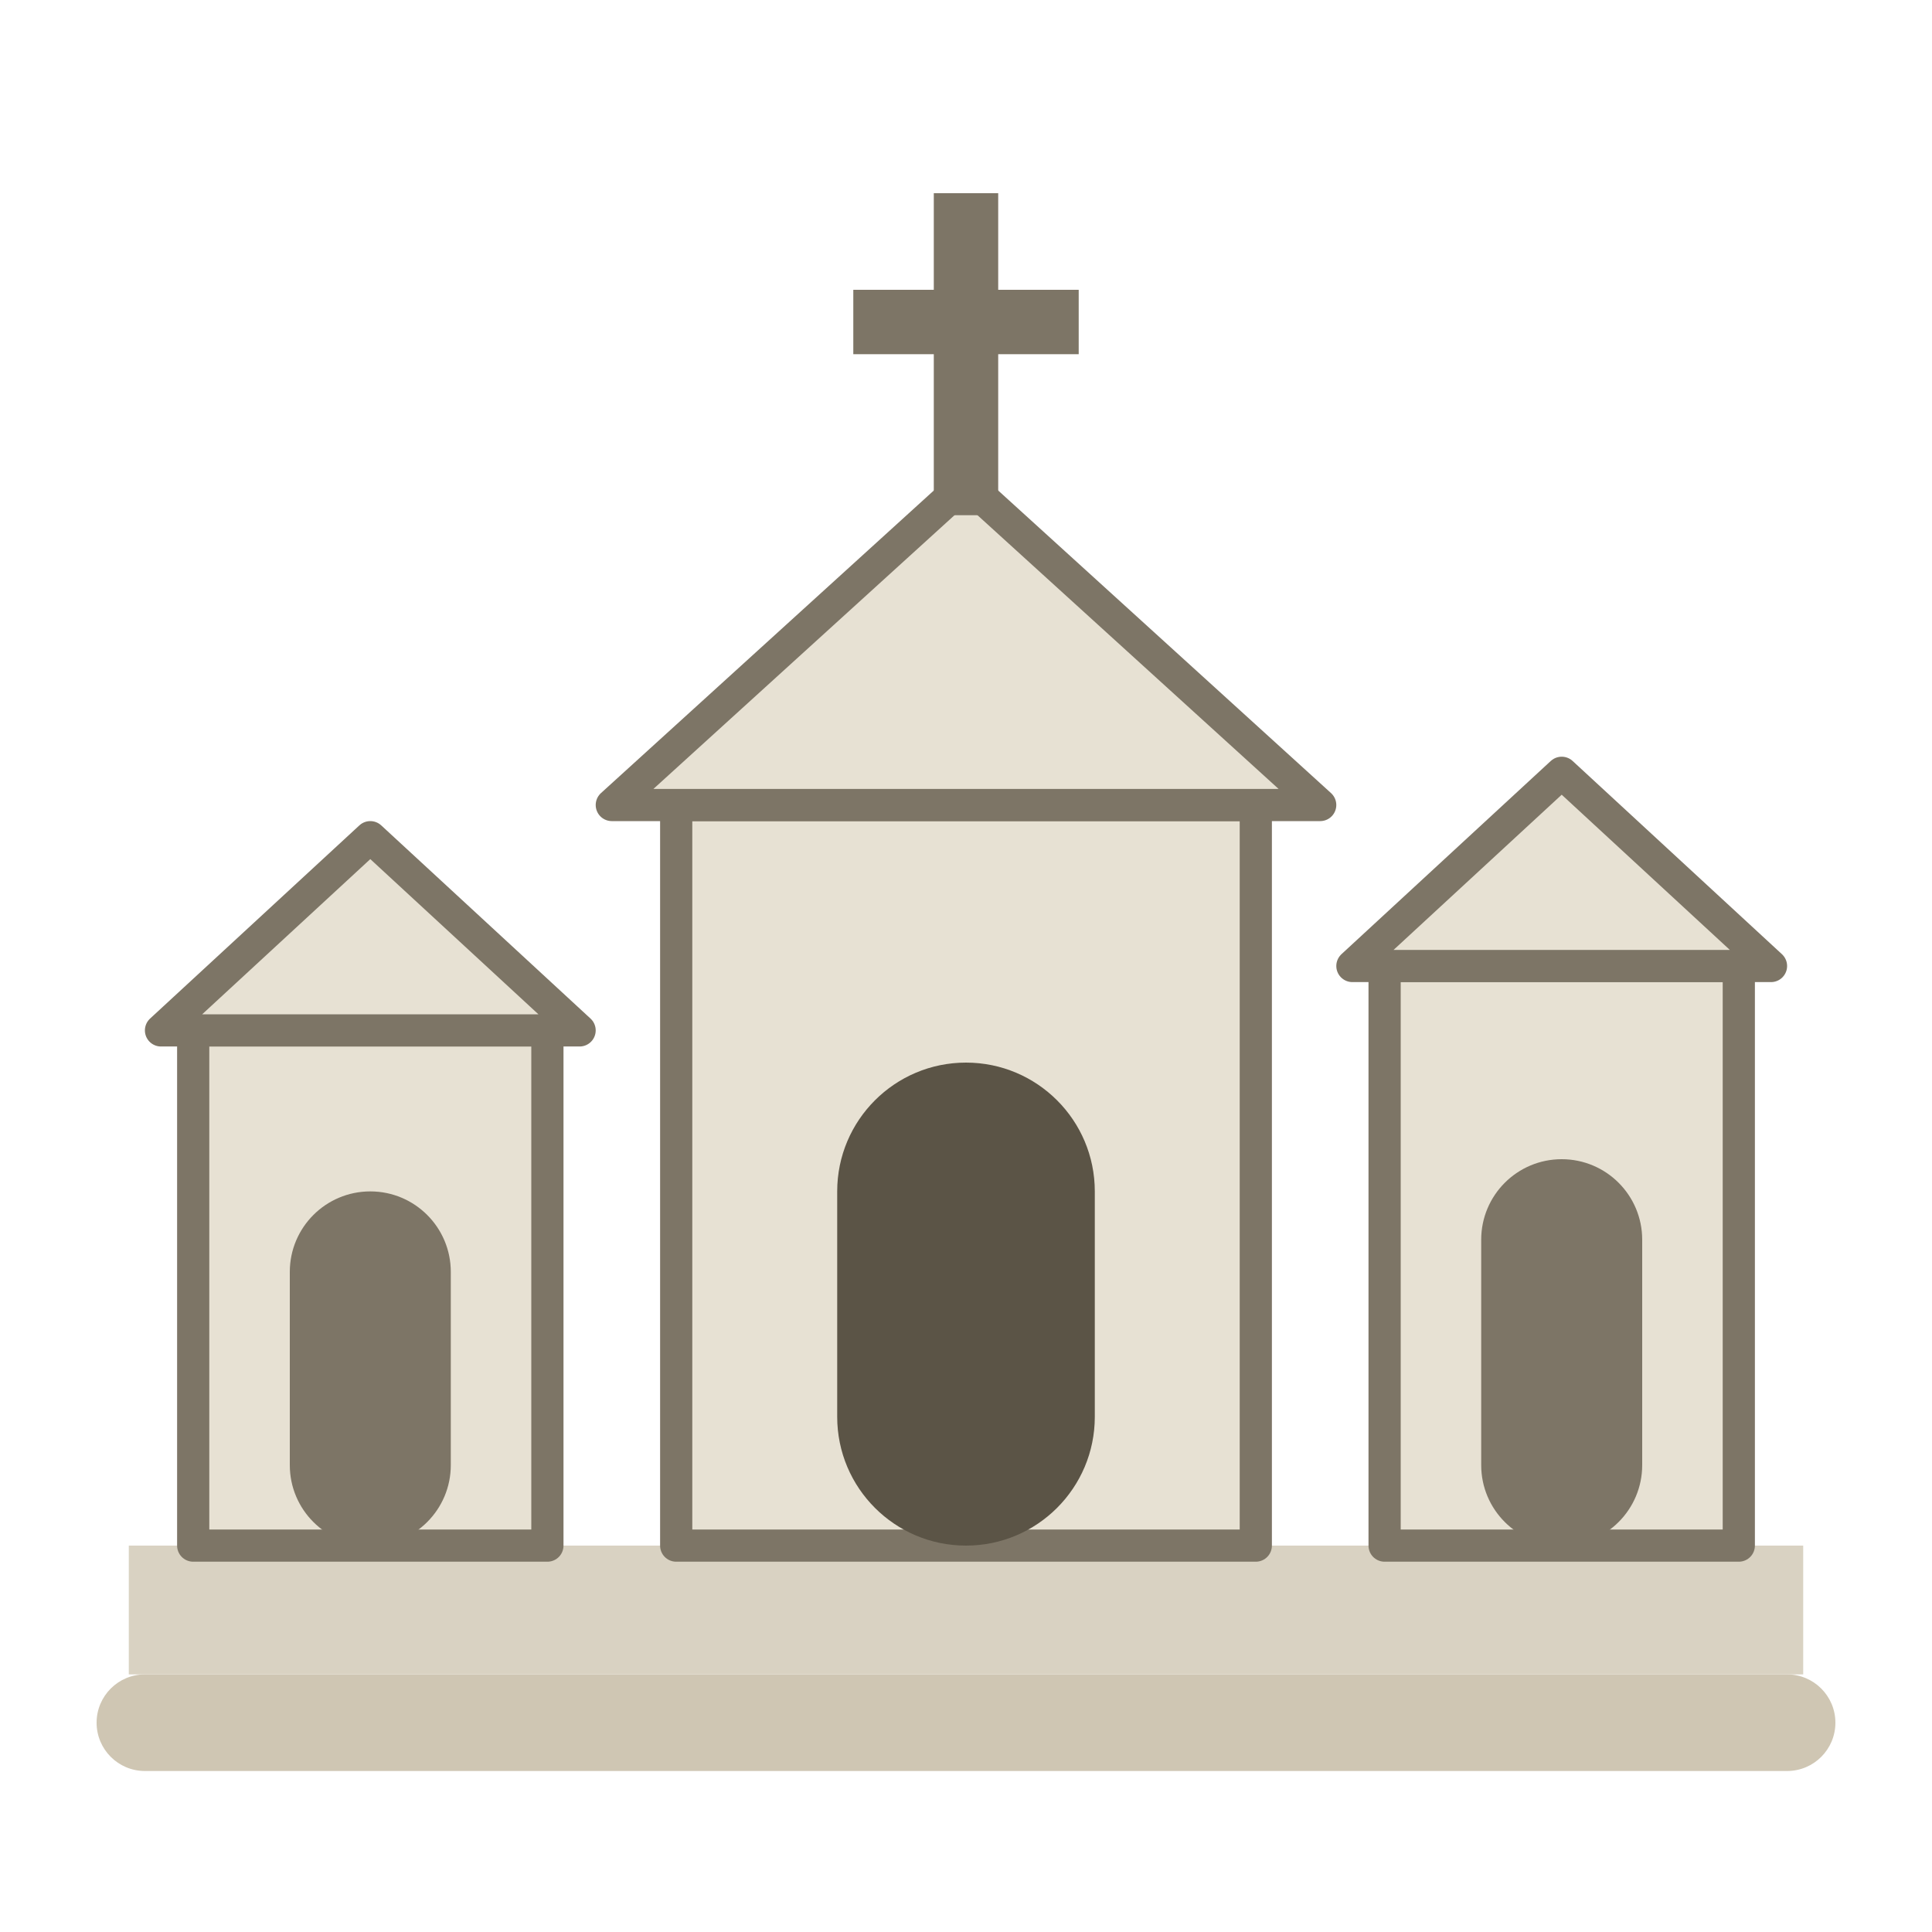
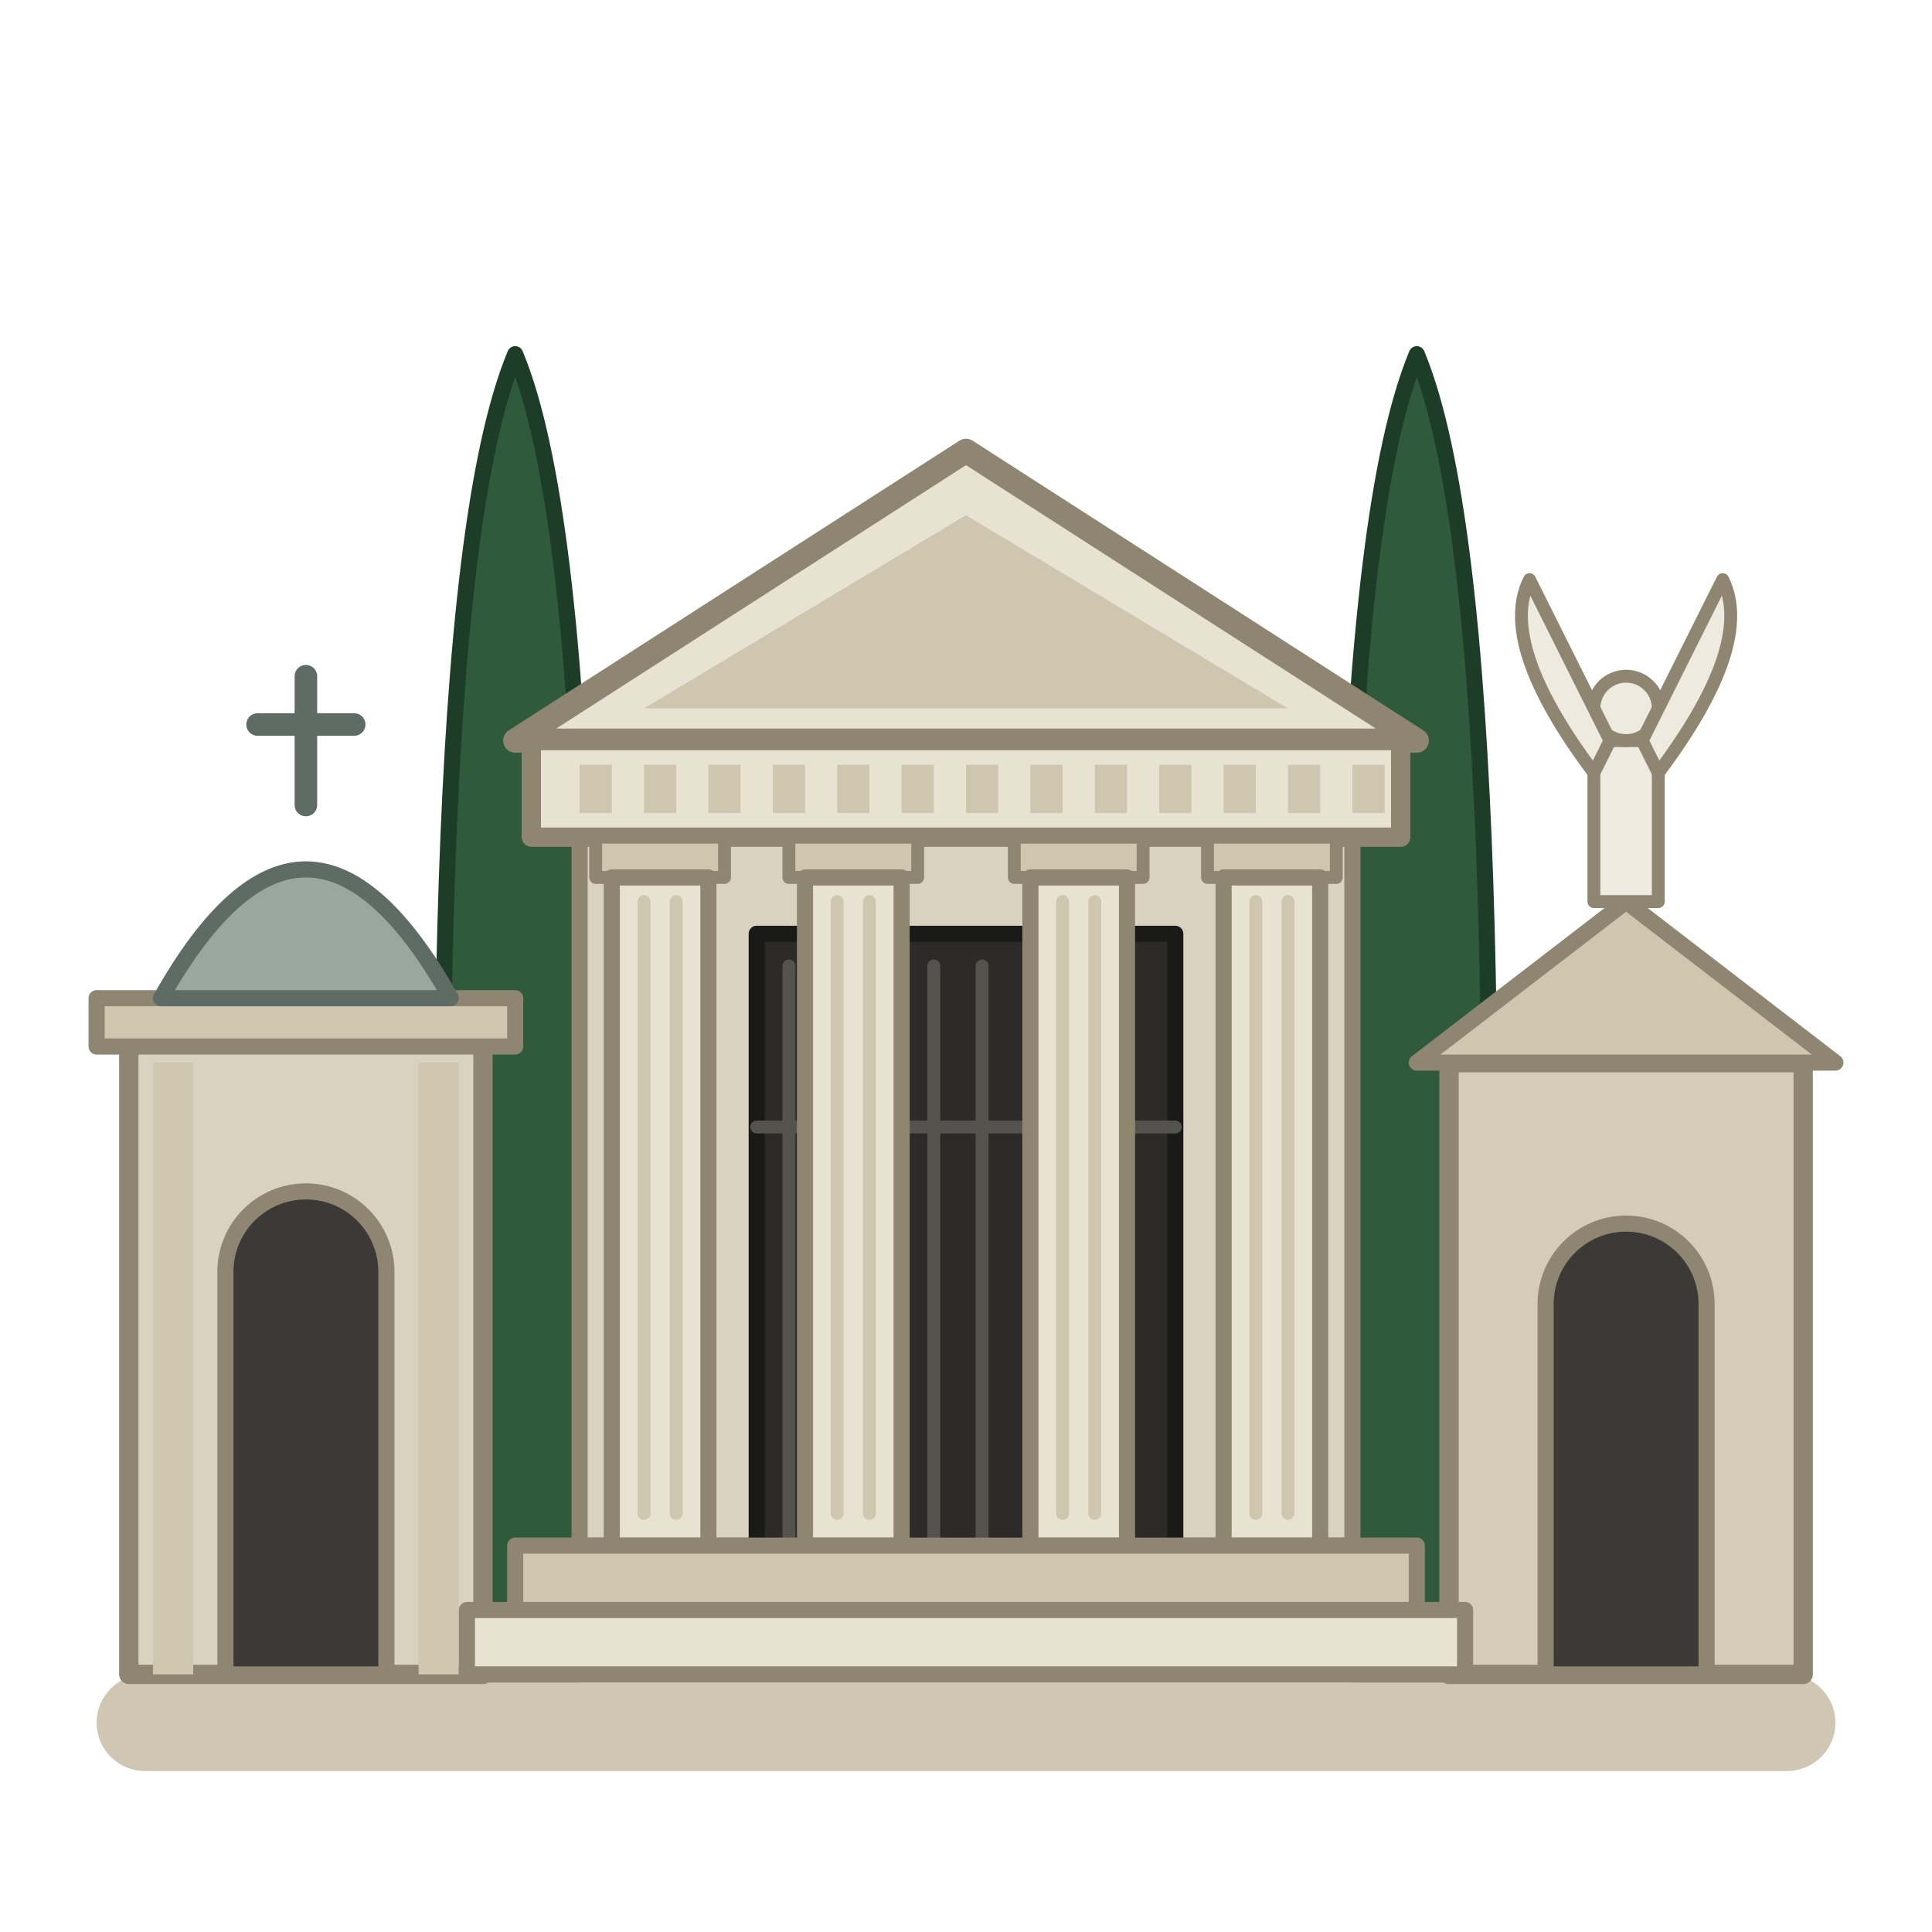
<svg xmlns="http://www.w3.org/2000/svg" viewBox="0 0 120 120">
  <rect x="6" y="104" width="108" height="6" rx="3" fill="#cfc6b3" />
-   <rect x="8" y="96" width="104" height="8" fill="#d9d2c2" />
-   <g fill="#e7e1d3" stroke="#7d7566" stroke-width="2" stroke-linejoin="round">
-     <rect x="12" y="64" width="22" height="32" />
-     <polygon points="10,64 23,52 36,64" />
-     <rect x="86" y="60" width="22" height="36" />
-     <polygon points="84,60 97,48 110,60" />
-     <rect x="42" y="50" width="36" height="46" />
-     <polygon points="38,50 60,30 82,50" />
-   </g>
-   <rect x="58" y="12" width="4" height="20" fill="#7d7566" />
-   <rect x="53" y="18" width="14" height="4" fill="#7d7566" />
-   <rect x="52" y="66" width="16" height="30" rx="8" fill="#5b5446" />
-   <g fill="#7d7566">
-     <rect x="18" y="74" width="10" height="22" rx="5" />
-     <rect x="92" y="72" width="10" height="24" rx="5" />
-   </g>
+   <path d="M32,22C37,34 37,70 36,104H28C27,70 27,34 32,22Z" fill="#2f5a3c" stroke="#1e3d28" stroke-width="1" stroke-linejoin="round" />
+   <path d="M88,22C93,34 93,70 92,104H84C83,70 83,34 88,22Z" fill="#2f5a3c" stroke="#1e3d28" stroke-width="1" stroke-linejoin="round" />
+   <rect x="8" y="64" width="22" height="40" fill="#d9d2c0" stroke="#8f8672" stroke-width="1.2" stroke-linejoin="round" />
+   <rect x="6" y="62" width="26" height="3" fill="#cfc6b0" stroke="#8f8672" stroke-width="1" stroke-linejoin="round" />
+   <path d="M10,62Q19,46 28,62Z" fill="#9aa7a0" stroke="#5f6b65" stroke-width="1" stroke-linejoin="round" />
+   <line x1="19" y1="50" x2="19" y2="42" stroke="#5f6b65" stroke-width="1.4" stroke-linecap="round" />
+   <line x1="16" y1="45" x2="22" y2="45" stroke="#5f6b65" stroke-width="1.4" stroke-linecap="round" />
+   <path d="M14,104V79A5,5 0 0 1 24,79V104Z" fill="#3b3a36" stroke="#8f8672" stroke-width="1" stroke-linejoin="round" />
+   <rect x="9.5" y="66" width="2.5" height="38" fill="#cfc6b0" />
+   <rect x="26" y="66" width="2.5" height="38" fill="#cfc6b0" />
+   <rect x="90" y="66" width="22" height="38" fill="#d4ccb8" stroke="#8f8672" stroke-width="1.2" stroke-linejoin="round" />
+   <polygon points="88,66 101,56 114,66" fill="#cfc6b0" stroke="#8f8672" stroke-width="1" stroke-linejoin="round" />
+   <path d="M96,104V81A5,5 0 0 1 106,81V104Z" fill="#3b3a36" stroke="#8f8672" stroke-width="1" stroke-linejoin="round" />
+   <rect x="99" y="46" width="4" height="10" fill="#eeeae0" stroke="#8f8672" stroke-width="0.8" stroke-linejoin="round" />
+   <circle cx="101" cy="44" r="2" fill="#eeeae0" stroke="#8f8672" stroke-width="0.8" />
+   <path d="M99,48Q93,40 95,36Q98,42 100,46Z" fill="#eeeae0" stroke="#8f8672" stroke-width="0.8" stroke-linejoin="round" />
+   <path d="M103,48Q109,40 107,36Q104,42 102,46Z" fill="#eeeae0" stroke="#8f8672" stroke-width="0.8" stroke-linejoin="round" />
+   <rect x="36" y="50" width="48" height="46" fill="#d9d2c0" stroke="#8f8672" stroke-width="1" stroke-linejoin="round" />
+   <rect x="47" y="58" width="26" height="38" fill="#2c2b29" stroke="#1a1a18" stroke-width="1" stroke-linejoin="round" />
+   <line x1="49" y1="60" x2="49" y2="96" stroke="#55534e" stroke-width="0.8" stroke-linecap="round" />
+   <line x1="52" y1="60" x2="52" y2="96" stroke="#55534e" stroke-width="0.8" stroke-linecap="round" />
+   <line x1="55" y1="60" x2="55" y2="96" stroke="#55534e" stroke-width="0.8" stroke-linecap="round" />
+   <line x1="58" y1="60" x2="58" y2="96" stroke="#55534e" stroke-width="0.8" stroke-linecap="round" />
+   <line x1="61" y1="60" x2="61" y2="96" stroke="#55534e" stroke-width="0.8" stroke-linecap="round" />
+   <line x1="64" y1="60" x2="64" y2="96" stroke="#55534e" stroke-width="0.8" stroke-linecap="round" />
+   <line x1="67" y1="60" x2="67" y2="96" stroke="#55534e" stroke-width="0.8" stroke-linecap="round" />
+   <line x1="70" y1="60" x2="70" y2="96" stroke="#55534e" stroke-width="0.8" stroke-linecap="round" />
+   <line x1="47" y1="70" x2="73" y2="70" stroke="#55534e" stroke-width="0.8" stroke-linecap="round" />
+   <polygon points="32,46 60,28 88,46" fill="#e8e2d2" stroke="#8f8672" stroke-width="1.5" stroke-linejoin="round" />
+   <polygon points="40,44 60,32 80,44" fill="#cfc6b0" />
+   <rect x="33" y="46" width="54" height="6" fill="#e8e2d2" stroke="#8f8672" stroke-width="1.2" stroke-linejoin="round" />
+   <rect x="36" y="47.5" width="2" height="3" fill="#cfc6b0" />
+   <rect x="40" y="47.5" width="2" height="3" fill="#cfc6b0" />
+   <rect x="44" y="47.5" width="2" height="3" fill="#cfc6b0" />
+   <rect x="48" y="47.5" width="2" height="3" fill="#cfc6b0" />
+   <rect x="52" y="47.5" width="2" height="3" fill="#cfc6b0" />
+   <rect x="56" y="47.5" width="2" height="3" fill="#cfc6b0" />
+   <rect x="60" y="47.5" width="2" height="3" fill="#cfc6b0" />
+   <rect x="64" y="47.5" width="2" height="3" fill="#cfc6b0" />
+   <rect x="68" y="47.5" width="2" height="3" fill="#cfc6b0" />
+   <rect x="72" y="47.5" width="2" height="3" fill="#cfc6b0" />
+   <rect x="76" y="47.5" width="2" height="3" fill="#cfc6b0" />
+   <rect x="80" y="47.5" width="2" height="3" fill="#cfc6b0" />
+   <rect x="84" y="47.5" width="2" height="3" fill="#cfc6b0" />
+   <rect x="37" y="52" width="8" height="2.5" fill="#cfc6b0" stroke="#8f8672" stroke-width="0.8" stroke-linejoin="round" />
+   <rect x="38" y="54.5" width="6" height="41.5" fill="#e8e2d2" stroke="#8f8672" stroke-width="1" stroke-linejoin="round" />
+   <line x1="40" y1="56" x2="40" y2="94" stroke="#cfc6b0" stroke-width="0.8" stroke-linecap="round" />
+   <line x1="42" y1="56" x2="42" y2="94" stroke="#cfc6b0" stroke-width="0.8" stroke-linecap="round" />
+   <rect x="49" y="52" width="8" height="2.5" fill="#cfc6b0" stroke="#8f8672" stroke-width="0.8" stroke-linejoin="round" />
+   <rect x="50" y="54.5" width="6" height="41.5" fill="#e8e2d2" stroke="#8f8672" stroke-width="1" stroke-linejoin="round" />
+   <line x1="52" y1="56" x2="52" y2="94" stroke="#cfc6b0" stroke-width="0.8" stroke-linecap="round" />
+   <line x1="54" y1="56" x2="54" y2="94" stroke="#cfc6b0" stroke-width="0.8" stroke-linecap="round" />
+   <rect x="63" y="52" width="8" height="2.5" fill="#cfc6b0" stroke="#8f8672" stroke-width="0.8" stroke-linejoin="round" />
+   <rect x="64" y="54.5" width="6" height="41.5" fill="#e8e2d2" stroke="#8f8672" stroke-width="1" stroke-linejoin="round" />
+   <line x1="66" y1="56" x2="66" y2="94" stroke="#cfc6b0" stroke-width="0.8" stroke-linecap="round" />
+   <line x1="68" y1="56" x2="68" y2="94" stroke="#cfc6b0" stroke-width="0.8" stroke-linecap="round" />
+   <rect x="75" y="52" width="8" height="2.5" fill="#cfc6b0" stroke="#8f8672" stroke-width="0.8" stroke-linejoin="round" />
+   <rect x="76" y="54.5" width="6" height="41.5" fill="#e8e2d2" stroke="#8f8672" stroke-width="1" stroke-linejoin="round" />
+   <line x1="78" y1="56" x2="78" y2="94" stroke="#cfc6b0" stroke-width="0.8" stroke-linecap="round" />
+   <line x1="80" y1="56" x2="80" y2="94" stroke="#cfc6b0" stroke-width="0.8" stroke-linecap="round" />
+   <rect x="32" y="96" width="56" height="4" fill="#cfc6b0" stroke="#8f8672" stroke-width="1" stroke-linejoin="round" />
+   <rect x="29" y="100" width="62" height="4" fill="#e8e2d2" stroke="#8f8672" stroke-width="1" stroke-linejoin="round" />
</svg>
